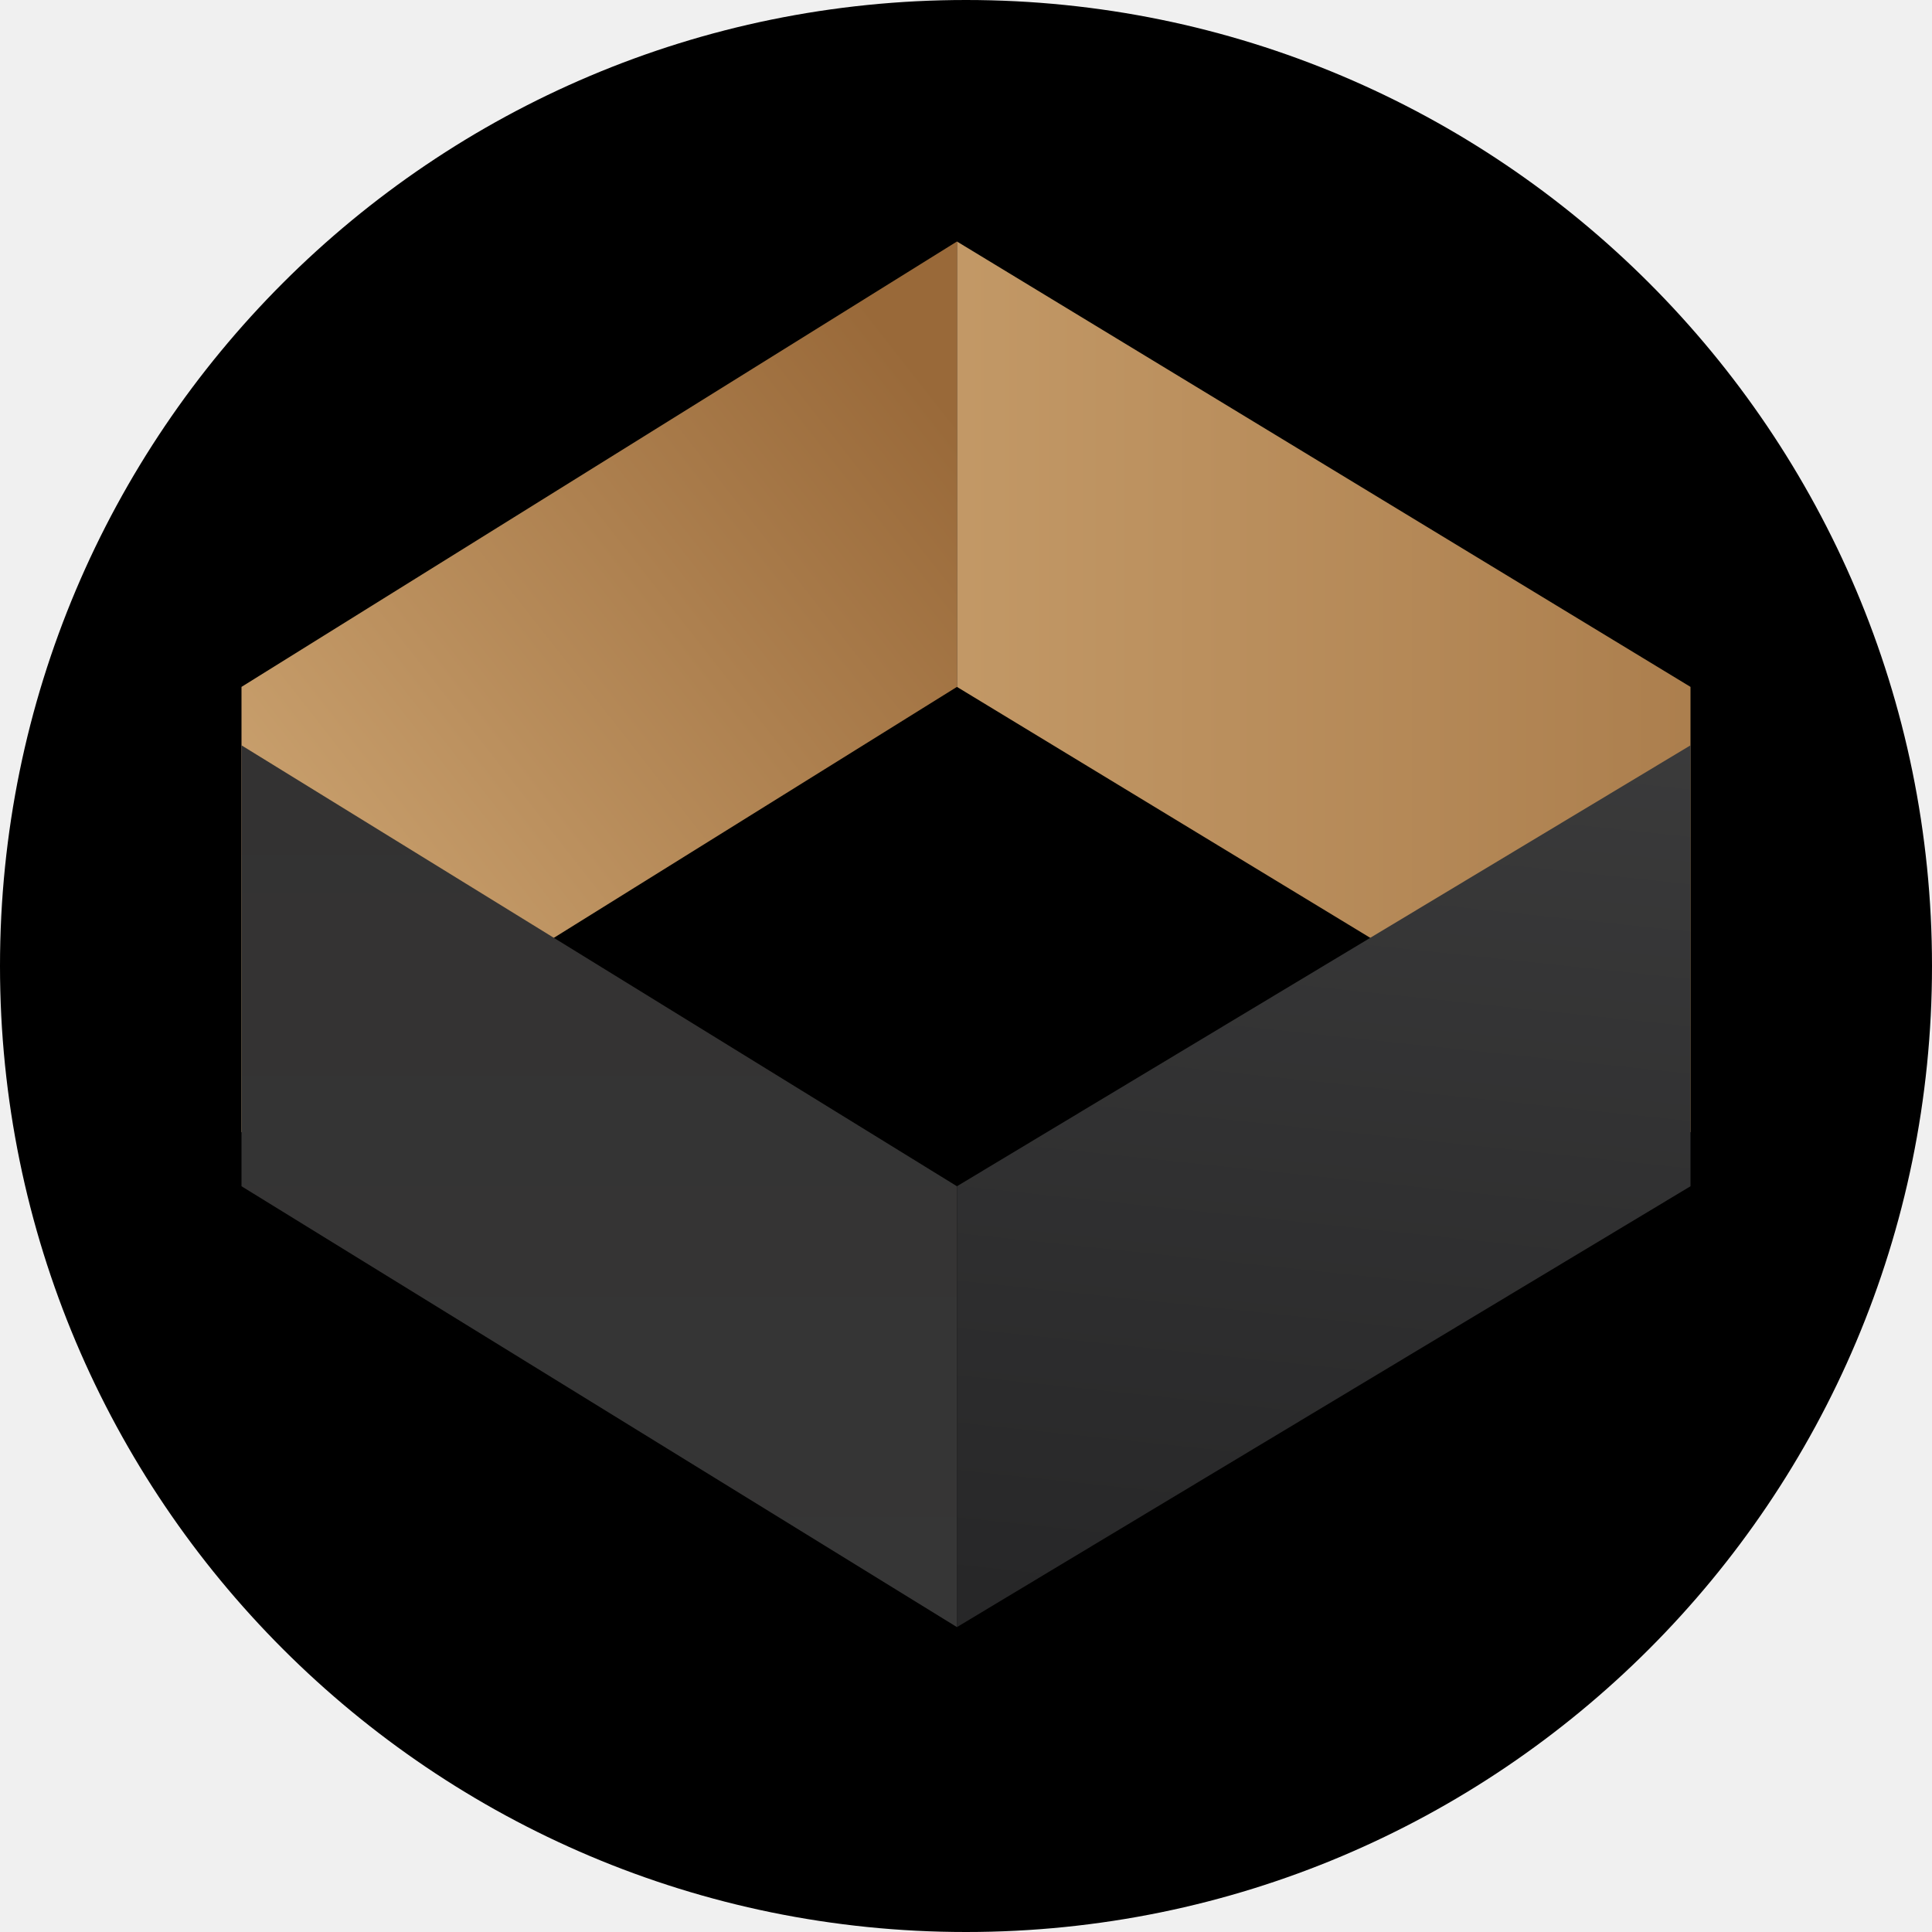
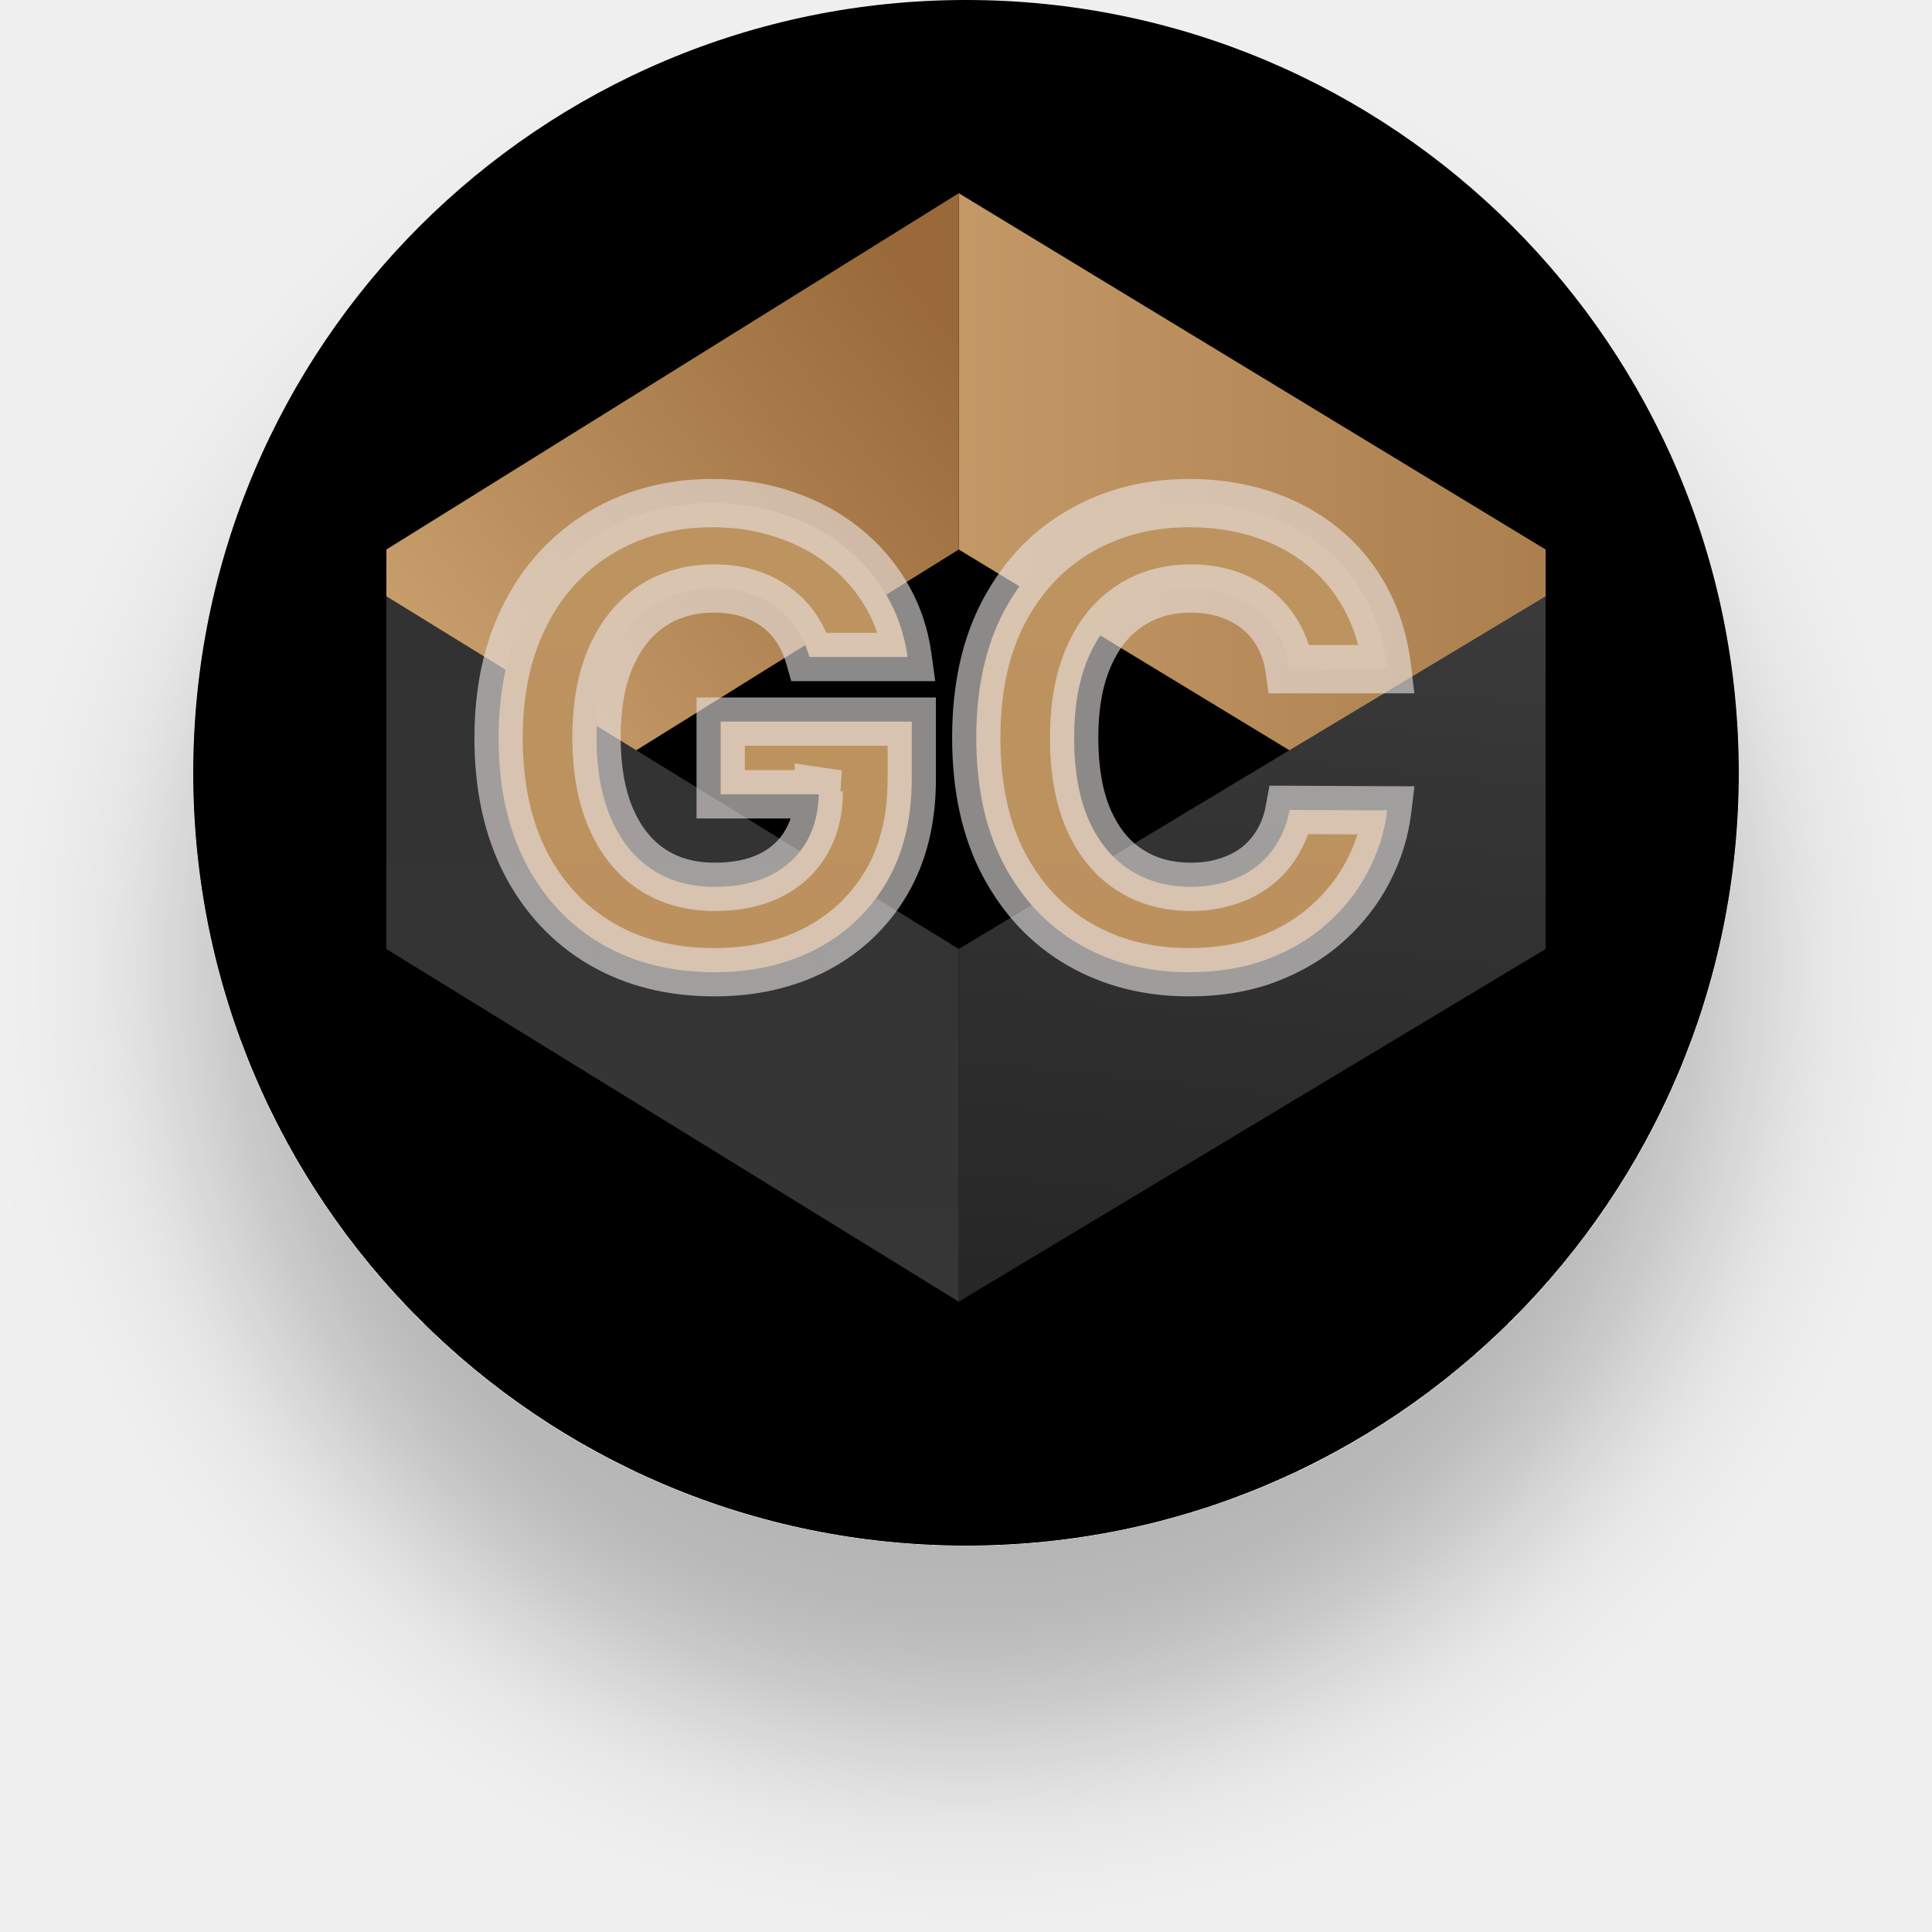
- <svg xmlns="http://www.w3.org/2000/svg" width="32" height="32" viewBox="0 0 32 32" fill="none">
-   <circle cx="16" cy="16" r="16" fill="#000" />
-   <path d="M15.85 4L28 11.377V18.754L15.85 11.377V4Z" fill="url(#favicon_paint0_linear)" />
-   <path d="M15.85 26.95L28 19.648V12.345L15.85 19.648V26.95Z" fill="url(#favicon_paint1_linear)" />
-   <path d="M15.85 4L4 11.377V18.754L15.85 11.377V4Z" fill="url(#favicon_paint2_linear)" />
-   <path d="M15.85 26.95L4 19.648V12.345L15.85 19.648V26.95Z" fill="url(#favicon_paint3_linear)" />
+ <svg xmlns="http://www.w3.org/2000/svg" width="40" height="40" viewBox="0 0 40 40" fill="none">
+   <g filter="url(#filter0_d_1513_6779)">
+     <g clip-path="url(#clip0_1513_6779)">
+       <path d="M20 32C28.837 32 36 24.837 36 16C36 7.163 28.837 0 20 0C11.163 0 4 7.163 4 16C4 24.837 11.163 32 20 32Z" fill="black" />
+       <path d="M19.85 4L32 11.377V18.754L19.85 11.377V4Z" fill="url(#paint0_linear_1513_6779)" />
+       <path d="M19.85 26.95L32 19.648V12.345L19.85 19.648V26.95Z" fill="url(#paint1_linear_1513_6779)" />
+       <path d="M19.85 4L8 11.377V18.754L19.85 11.377V4Z" fill="url(#paint2_linear_1513_6779)" />
+       <path d="M19.85 26.95L8 19.648V12.345L19.85 19.648V26.95Z" fill="url(#paint3_linear_1513_6779)" />
+       <path d="M16.758 13.602C16.694 13.377 16.603 13.178 16.486 13.006C16.369 12.831 16.226 12.683 16.057 12.563C15.89 12.44 15.7 12.346 15.484 12.281C15.272 12.217 15.036 12.184 14.778 12.184C14.295 12.184 13.87 12.304 13.504 12.544C13.141 12.784 12.857 13.134 12.654 13.592C12.451 14.048 12.35 14.605 12.35 15.264C12.35 15.922 12.45 16.482 12.65 16.944C12.85 17.405 13.133 17.758 13.499 18.001C13.865 18.241 14.298 18.361 14.796 18.361C15.249 18.361 15.635 18.281 15.955 18.121C16.278 17.958 16.524 17.729 16.694 17.433C16.866 17.138 16.952 16.788 16.952 16.385L17.358 16.445H14.921V14.94H18.877V16.131C18.877 16.962 18.702 17.676 18.351 18.273C18 18.867 17.517 19.326 16.901 19.649C16.286 19.969 15.581 20.129 14.787 20.129C13.901 20.129 13.122 19.934 12.451 19.543C11.78 19.149 11.257 18.59 10.882 17.867C10.509 17.141 10.323 16.279 10.323 15.282C10.323 14.516 10.434 13.832 10.655 13.232C10.88 12.629 11.194 12.118 11.597 11.7C12 11.281 12.47 10.963 13.005 10.744C13.541 10.525 14.121 10.416 14.746 10.416C15.281 10.416 15.78 10.495 16.241 10.652C16.703 10.806 17.112 11.024 17.469 11.307C17.829 11.59 18.123 11.927 18.351 12.318C18.579 12.706 18.725 13.134 18.79 13.602H16.758ZM28.721 13.855H26.699C26.662 13.594 26.587 13.361 26.473 13.158C26.359 12.952 26.213 12.777 26.034 12.632C25.855 12.488 25.649 12.377 25.415 12.3C25.185 12.223 24.934 12.184 24.663 12.184C24.174 12.184 23.747 12.306 23.384 12.549C23.021 12.789 22.739 13.14 22.539 13.602C22.339 14.06 22.239 14.617 22.239 15.273C22.239 15.947 22.339 16.513 22.539 16.972C22.742 17.43 23.026 17.776 23.389 18.01C23.752 18.244 24.172 18.361 24.649 18.361C24.917 18.361 25.165 18.326 25.392 18.255C25.623 18.184 25.828 18.081 26.006 17.946C26.185 17.807 26.333 17.639 26.45 17.442C26.57 17.245 26.653 17.021 26.699 16.768L28.721 16.778C28.669 17.212 28.538 17.63 28.328 18.033C28.122 18.433 27.844 18.792 27.493 19.109C27.145 19.423 26.73 19.672 26.246 19.857C25.766 20.038 25.223 20.129 24.617 20.129C23.773 20.129 23.02 19.938 22.355 19.557C21.693 19.175 21.17 18.623 20.785 17.899C20.404 17.176 20.213 16.301 20.213 15.273C20.213 14.242 20.407 13.365 20.794 12.641C21.182 11.918 21.708 11.367 22.373 10.989C23.038 10.607 23.786 10.416 24.617 10.416C25.165 10.416 25.672 10.493 26.14 10.647C26.611 10.801 27.028 11.026 27.391 11.321C27.755 11.613 28.05 11.972 28.278 12.397C28.509 12.821 28.656 13.308 28.721 13.855Z" fill="url(#paint4_linear_1513_6779)" />
+       <path d="M16.758 13.602L16.278 13.74L16.382 14.102H16.758V13.602ZM16.486 13.006L16.07 13.283L16.072 13.287L16.486 13.006ZM16.057 12.563L15.759 12.965L15.768 12.971L16.057 12.563ZM15.484 12.281L15.339 12.76L15.341 12.76L15.484 12.281ZM13.504 12.544L13.23 12.126L13.228 12.127L13.504 12.544ZM12.654 13.592L13.111 13.796L13.111 13.795L12.654 13.592ZM13.499 18.001L13.223 18.418L13.225 18.419L13.499 18.001ZM15.955 18.121L16.179 18.568L16.18 18.567L15.955 18.121ZM16.694 17.433L16.262 17.181L16.26 17.185L16.694 17.433ZM16.952 16.385L17.025 15.891L16.452 15.806V16.385H16.952ZM17.358 16.445V16.945L17.432 15.951L17.358 16.445ZM14.921 16.445H14.421V16.945H14.921V16.445ZM14.921 14.94V14.44H14.421V14.94H14.921ZM18.877 14.94H19.377V14.44H18.877V14.94ZM18.351 18.273L18.782 18.528L18.782 18.527L18.351 18.273ZM16.901 19.649L17.132 20.093L17.134 20.092L16.901 19.649ZM12.451 19.543L12.198 19.974L12.2 19.975L12.451 19.543ZM10.882 17.867L10.437 18.095L10.438 18.098L10.882 17.867ZM10.655 13.232L10.187 13.058L10.186 13.059L10.655 13.232ZM11.597 11.7L11.957 12.046L11.957 12.046L11.597 11.7ZM13.005 10.744L12.816 10.281L12.816 10.281L13.005 10.744ZM16.241 10.652L16.08 11.125L16.083 11.126L16.241 10.652ZM17.469 11.307L17.159 11.699L17.16 11.7L17.469 11.307ZM18.351 12.318L17.919 12.57L17.92 12.571L18.351 12.318ZM18.79 13.602V14.102H19.363L19.285 13.533L18.79 13.602ZM17.239 13.463C17.161 13.194 17.05 12.946 16.9 12.725L16.072 13.287C16.156 13.411 16.226 13.56 16.278 13.74L17.239 13.463ZM16.902 12.729C16.752 12.503 16.566 12.311 16.346 12.155L15.768 12.971C15.886 13.055 15.986 13.158 16.07 13.283L16.902 12.729ZM16.354 12.161C16.138 12.001 15.894 11.882 15.628 11.802L15.341 12.76C15.505 12.81 15.643 12.879 15.759 12.965L16.354 12.161ZM15.63 11.803C15.363 11.722 15.078 11.684 14.778 11.684V12.684C14.995 12.684 15.181 12.711 15.339 12.76L15.63 11.803ZM14.778 11.684C14.208 11.684 13.686 11.827 13.23 12.126L13.778 12.963C14.054 12.781 14.382 12.684 14.778 12.684V11.684ZM13.228 12.127C12.774 12.428 12.433 12.857 12.197 13.39L13.111 13.795C13.282 13.41 13.508 13.141 13.78 12.961L13.228 12.127ZM12.198 13.389C11.958 13.925 11.85 14.556 11.85 15.264H12.85C12.85 14.654 12.944 14.17 13.111 13.796L12.198 13.389ZM11.85 15.264C11.85 15.97 11.957 16.602 12.191 17.143L13.108 16.745C12.943 16.362 12.85 15.874 12.85 15.264H11.85ZM12.191 17.143C12.424 17.68 12.765 18.114 13.223 18.418L13.776 17.584C13.501 17.402 13.276 17.131 13.108 16.745L12.191 17.143ZM13.225 18.419C13.684 18.72 14.214 18.861 14.796 18.861V17.861C14.381 17.861 14.047 17.762 13.773 17.583L13.225 18.419ZM14.796 18.861C15.306 18.861 15.773 18.771 16.179 18.568L15.732 17.674C15.497 17.791 15.191 17.861 14.796 17.861V18.861ZM16.18 18.567C16.585 18.363 16.907 18.068 17.128 17.682L16.26 17.185C16.142 17.39 15.971 17.553 15.73 17.675L16.18 18.567ZM17.126 17.685C17.35 17.301 17.452 16.861 17.452 16.385H16.452C16.452 16.716 16.382 16.975 16.262 17.181L17.126 17.685ZM16.879 16.88L17.285 16.94L17.432 15.951L17.025 15.891L16.879 16.88ZM17.358 15.945H14.921V16.945H17.358V15.945ZM15.421 16.445V14.94H14.421V16.445H15.421ZM14.921 15.44H18.877V14.44H14.921V15.44ZM18.377 14.94V16.131H19.377V14.94H18.377ZM18.377 16.131C18.377 16.891 18.218 17.514 17.92 18.02L18.782 18.527C19.186 17.839 19.377 17.034 19.377 16.131H18.377ZM17.921 18.019C17.617 18.532 17.203 18.926 16.669 19.206L17.134 20.092C17.831 19.726 18.383 19.202 18.782 18.528L17.921 18.019ZM16.671 19.206C16.136 19.483 15.513 19.629 14.787 19.629V20.629C15.65 20.629 16.436 20.455 17.132 20.093L16.671 19.206ZM14.787 19.629C13.976 19.629 13.287 19.451 12.703 19.111L12.2 19.975C12.957 20.416 13.825 20.629 14.787 20.629V19.629ZM12.704 19.112C12.119 18.768 11.66 18.281 11.325 17.637L10.438 18.098C10.854 18.9 11.442 19.53 12.198 19.974L12.704 19.112ZM11.326 17.639C10.998 16.997 10.823 16.217 10.823 15.282H9.823C9.823 16.341 10.021 17.284 10.437 18.095L11.326 17.639ZM10.823 15.282C10.823 14.563 10.927 13.94 11.124 13.405L10.186 13.059C9.941 13.724 9.823 14.468 9.823 15.282H10.823ZM11.124 13.407C11.327 12.861 11.607 12.411 11.957 12.046L11.237 11.353C10.781 11.826 10.433 12.397 10.187 13.058L11.124 13.407ZM11.957 12.046C12.312 11.678 12.723 11.399 13.194 11.207L12.816 10.281C12.216 10.526 11.688 10.884 11.237 11.353L11.957 12.046ZM13.194 11.207C13.665 11.015 14.18 10.916 14.746 10.916V9.916C14.061 9.916 13.416 10.036 12.816 10.281L13.194 11.207ZM14.746 10.916C15.232 10.916 15.675 10.987 16.08 11.125L16.402 10.178C15.884 10.002 15.331 9.916 14.746 9.916V10.916ZM16.083 11.126C16.493 11.263 16.85 11.454 17.159 11.699L17.78 10.915C17.374 10.594 16.913 10.348 16.399 10.177L16.083 11.126ZM17.16 11.7C17.471 11.945 17.723 12.234 17.919 12.57L18.783 12.066C18.523 11.62 18.187 11.236 17.778 10.914L17.16 11.7ZM17.92 12.571C18.113 12.9 18.238 13.264 18.294 13.67L19.285 13.533C19.212 13.003 19.045 12.512 18.782 12.065L17.92 12.571ZM18.79 13.102H16.758V14.102H18.79V13.102ZM28.721 13.855V14.355H29.283L29.217 13.797L28.721 13.855ZM26.699 13.855L26.204 13.925L26.264 14.355H26.699V13.855ZM26.473 13.158L26.035 13.4L26.037 13.403L26.473 13.158ZM26.034 12.632L25.719 13.021L25.719 13.021L26.034 12.632ZM25.415 12.3L25.257 12.774L25.259 12.775L25.415 12.3ZM23.384 12.549L23.66 12.966L23.662 12.964L23.384 12.549ZM22.539 13.602L22.998 13.802L22.998 13.8L22.539 13.602ZM22.539 16.972L22.081 17.172L22.082 17.174L22.539 16.972ZM23.389 18.01L23.118 18.431L23.118 18.431L23.389 18.01ZM25.392 18.255L25.246 17.777L25.244 17.777L25.392 18.255ZM26.006 17.946L26.309 18.344L26.313 18.341L26.006 17.946ZM26.45 17.442L26.023 17.182L26.02 17.187L26.45 17.442ZM26.699 16.768L26.701 16.268L26.282 16.267L26.207 16.678L26.699 16.768ZM28.721 16.778L29.217 16.837L29.284 16.28L28.723 16.278L28.721 16.778ZM28.328 18.033L27.885 17.803L27.884 17.804L28.328 18.033ZM27.493 19.109L27.828 19.48L27.828 19.48L27.493 19.109ZM26.246 19.857L26.423 20.325L26.425 20.324L26.246 19.857ZM22.355 19.557L22.105 19.99L22.106 19.99L22.355 19.557ZM20.785 17.899L20.343 18.133L20.344 18.134L20.785 17.899ZM20.794 12.641L21.235 12.878L21.235 12.878L20.794 12.641ZM22.373 10.989L22.621 11.423L22.622 11.422L22.373 10.989ZM26.14 10.647L25.984 11.122L25.985 11.122L26.14 10.647ZM27.391 11.321L27.076 11.709L27.078 11.71L27.391 11.321ZM28.278 12.397L27.837 12.633L27.838 12.635L28.278 12.397ZM28.721 13.355H26.699V14.355H28.721V13.355ZM27.194 13.786C27.149 13.471 27.057 13.178 26.909 12.914L26.037 13.403C26.116 13.545 26.174 13.717 26.204 13.925L27.194 13.786ZM26.91 12.917C26.766 12.655 26.579 12.43 26.349 12.244L25.719 13.021C25.846 13.124 25.951 13.249 26.035 13.4L26.91 12.917ZM26.349 12.244C26.12 12.058 25.859 11.919 25.572 11.825L25.259 12.775C25.44 12.834 25.591 12.917 25.719 13.021L26.349 12.244ZM25.574 11.825C25.286 11.73 24.982 11.684 24.663 11.684V12.684C24.886 12.684 25.083 12.716 25.257 12.774L25.574 11.825ZM24.663 11.684C24.087 11.684 23.561 11.829 23.106 12.133L23.662 12.964C23.934 12.783 24.26 12.684 24.663 12.684V11.684ZM23.108 12.132C22.652 12.433 22.313 12.866 22.081 13.403L22.998 13.8C23.166 13.414 23.39 13.145 23.66 12.966L23.108 12.132ZM22.081 13.402C21.846 13.94 21.739 14.569 21.739 15.273H22.739C22.739 14.666 22.832 14.181 22.998 13.802L22.081 13.402ZM21.739 15.273C21.739 15.993 21.846 16.632 22.081 17.172L22.998 16.772C22.833 16.394 22.739 15.9 22.739 15.273H21.739ZM22.082 17.174C22.318 17.707 22.66 18.136 23.118 18.431L23.66 17.59C23.391 17.417 23.167 17.153 22.997 16.769L22.082 17.174ZM23.118 18.431C23.57 18.722 24.086 18.861 24.649 18.861V17.861C24.258 17.861 23.934 17.767 23.66 17.59L23.118 18.431ZM24.649 18.861C24.961 18.861 25.259 18.82 25.541 18.732L25.244 17.777C25.07 17.832 24.873 17.861 24.649 17.861V18.861ZM25.539 18.733C25.822 18.646 26.08 18.518 26.308 18.344L25.704 17.547C25.576 17.645 25.425 17.722 25.246 17.777L25.539 18.733ZM26.313 18.341C26.542 18.163 26.731 17.948 26.88 17.698L26.02 17.187C25.934 17.331 25.828 17.451 25.7 17.551L26.313 18.341ZM26.877 17.703C27.032 17.448 27.135 17.164 27.191 16.858L26.207 16.678C26.171 16.877 26.107 17.043 26.023 17.182L26.877 17.703ZM26.697 17.268L28.719 17.278L28.723 16.278L26.701 16.268L26.697 17.268ZM28.224 16.718C28.18 17.09 28.067 17.451 27.885 17.803L28.772 18.264C29.008 17.809 29.157 17.333 29.217 16.837L28.224 16.718ZM27.884 17.804C27.707 18.148 27.466 18.459 27.158 18.738L27.828 19.48C28.221 19.125 28.538 18.719 28.773 18.262L27.884 17.804ZM27.158 18.738C26.86 19.006 26.5 19.225 26.068 19.39L26.425 20.324C26.96 20.119 27.43 19.84 27.828 19.48L27.158 18.738ZM26.07 19.389C25.655 19.546 25.173 19.629 24.617 19.629V20.629C25.273 20.629 25.877 20.531 26.423 20.325L26.07 19.389ZM24.617 19.629C23.852 19.629 23.185 19.457 22.604 19.123L22.106 19.99C22.854 20.42 23.695 20.629 24.617 20.629V19.629ZM22.605 19.124C22.03 18.792 21.571 18.311 21.227 17.665L20.344 18.134C20.769 18.934 21.356 19.558 22.105 19.99L22.605 19.124ZM21.227 17.666C20.892 17.031 20.713 16.24 20.713 15.273H19.713C19.713 16.361 19.915 17.322 20.343 18.133L21.227 17.666ZM20.713 15.273C20.713 14.303 20.895 13.512 21.235 12.878L20.354 12.405C19.918 13.217 19.713 14.18 19.713 15.273H20.713ZM21.235 12.878C21.582 12.231 22.044 11.752 22.621 11.423L22.126 10.554C21.373 10.983 20.783 11.605 20.354 12.405L21.235 12.878ZM22.622 11.422C23.205 11.088 23.866 10.916 24.617 10.916V9.916C23.706 9.916 22.871 10.126 22.124 10.555L22.622 11.422ZM24.617 10.916C25.117 10.916 25.572 10.986 25.984 11.122L26.297 10.172C25.773 10 25.212 9.916 24.617 9.916V10.916ZM25.985 11.122C26.401 11.258 26.763 11.454 27.076 11.709L27.707 10.933C27.293 10.597 26.821 10.344 26.296 10.172L25.985 11.122ZM27.078 11.71C27.387 11.959 27.64 12.265 27.837 12.633L28.718 12.16C28.46 11.679 28.122 11.267 27.705 10.932L27.078 11.71ZM27.838 12.635C28.035 12.997 28.166 13.421 28.224 13.914L29.217 13.797C29.146 13.195 28.982 12.646 28.717 12.158L27.838 12.635Z" fill="#E9E4E4" fill-opacity="0.6" />
+     </g>
+   </g>
  <defs>
-     <linearGradient id="favicon_paint0_linear" x1="38.361" y1="11.336" x2="8.399" y2="11.336" gradientUnits="userSpaceOnUse">
+     <filter id="filter0_d_1513_6779" x="0" y="0" width="40" height="40" filterUnits="userSpaceOnUse" color-interpolation-filters="sRGB">
+       <feFlood flood-opacity="0" result="BackgroundImageFix" />
+       <feColorMatrix in="SourceAlpha" type="matrix" values="0 0 0 0 0 0 0 0 0 0 0 0 0 0 0 0 0 0 127 0" result="hardAlpha" />
+       <feOffset dy="4" />
+       <feGaussianBlur stdDeviation="2" />
+       <feComposite in2="hardAlpha" operator="out" />
+       <feColorMatrix type="matrix" values="0 0 0 0 0 0 0 0 0 0 0 0 0 0 0 0 0 0 0.25 0" />
+       <feBlend mode="normal" in2="BackgroundImageFix" result="effect1_dropShadow_1513_6779" />
+       <feBlend mode="normal" in="SourceGraphic" in2="effect1_dropShadow_1513_6779" result="shape" />
+     </filter>
+     <linearGradient id="paint0_linear_1513_6779" x1="42.361" y1="11.336" x2="12.399" y2="11.336" gradientUnits="userSpaceOnUse">
      <stop stop-color="#996939" />
      <stop offset="1" stop-color="#D0A875" />
    </linearGradient>
-     <linearGradient id="favicon_paint1_linear" x1="21.925" y1="26.95" x2="24.876" y2="-0.985" gradientUnits="userSpaceOnUse">
+     <linearGradient id="paint1_linear_1513_6779" x1="25.925" y1="26.95" x2="28.876" y2="-0.985" gradientUnits="userSpaceOnUse">
      <stop stop-color="#272728" />
      <stop offset="1" stop-color="#4B4B4B" />
    </linearGradient>
-     <linearGradient id="favicon_paint2_linear" x1="15.923" y1="7.024" x2="3.996" y2="16.369" gradientUnits="userSpaceOnUse">
+     <linearGradient id="paint2_linear_1513_6779" x1="19.923" y1="7.024" x2="7.996" y2="16.369" gradientUnits="userSpaceOnUse">
      <stop stop-color="#996939" />
      <stop offset="1" stop-color="#D0A875" />
    </linearGradient>
-     <linearGradient id="favicon_paint3_linear" x1="9.925" y1="26.95" x2="9.925" y2="12.345" gradientUnits="userSpaceOnUse">
+     <linearGradient id="paint3_linear_1513_6779" x1="13.925" y1="26.95" x2="13.925" y2="12.345" gradientUnits="userSpaceOnUse">
      <stop stop-color="#363636" />
      <stop offset="1" stop-color="#333232" />
    </linearGradient>
+     <linearGradient id="paint4_linear_1513_6779" x1="19.5" y1="7" x2="19.5" y2="179.939" gradientUnits="userSpaceOnUse">
+       <stop stop-color="#BE9461" />
+       <stop offset="0.375" stop-color="#B18553" />
+       <stop offset="1" stop-color="#9C6C3C" />
+     </linearGradient>
+     <clipPath id="clip0_1513_6779">
+       <rect width="32" height="32" fill="white" transform="translate(4)" />
+     </clipPath>
  </defs>
</svg>
